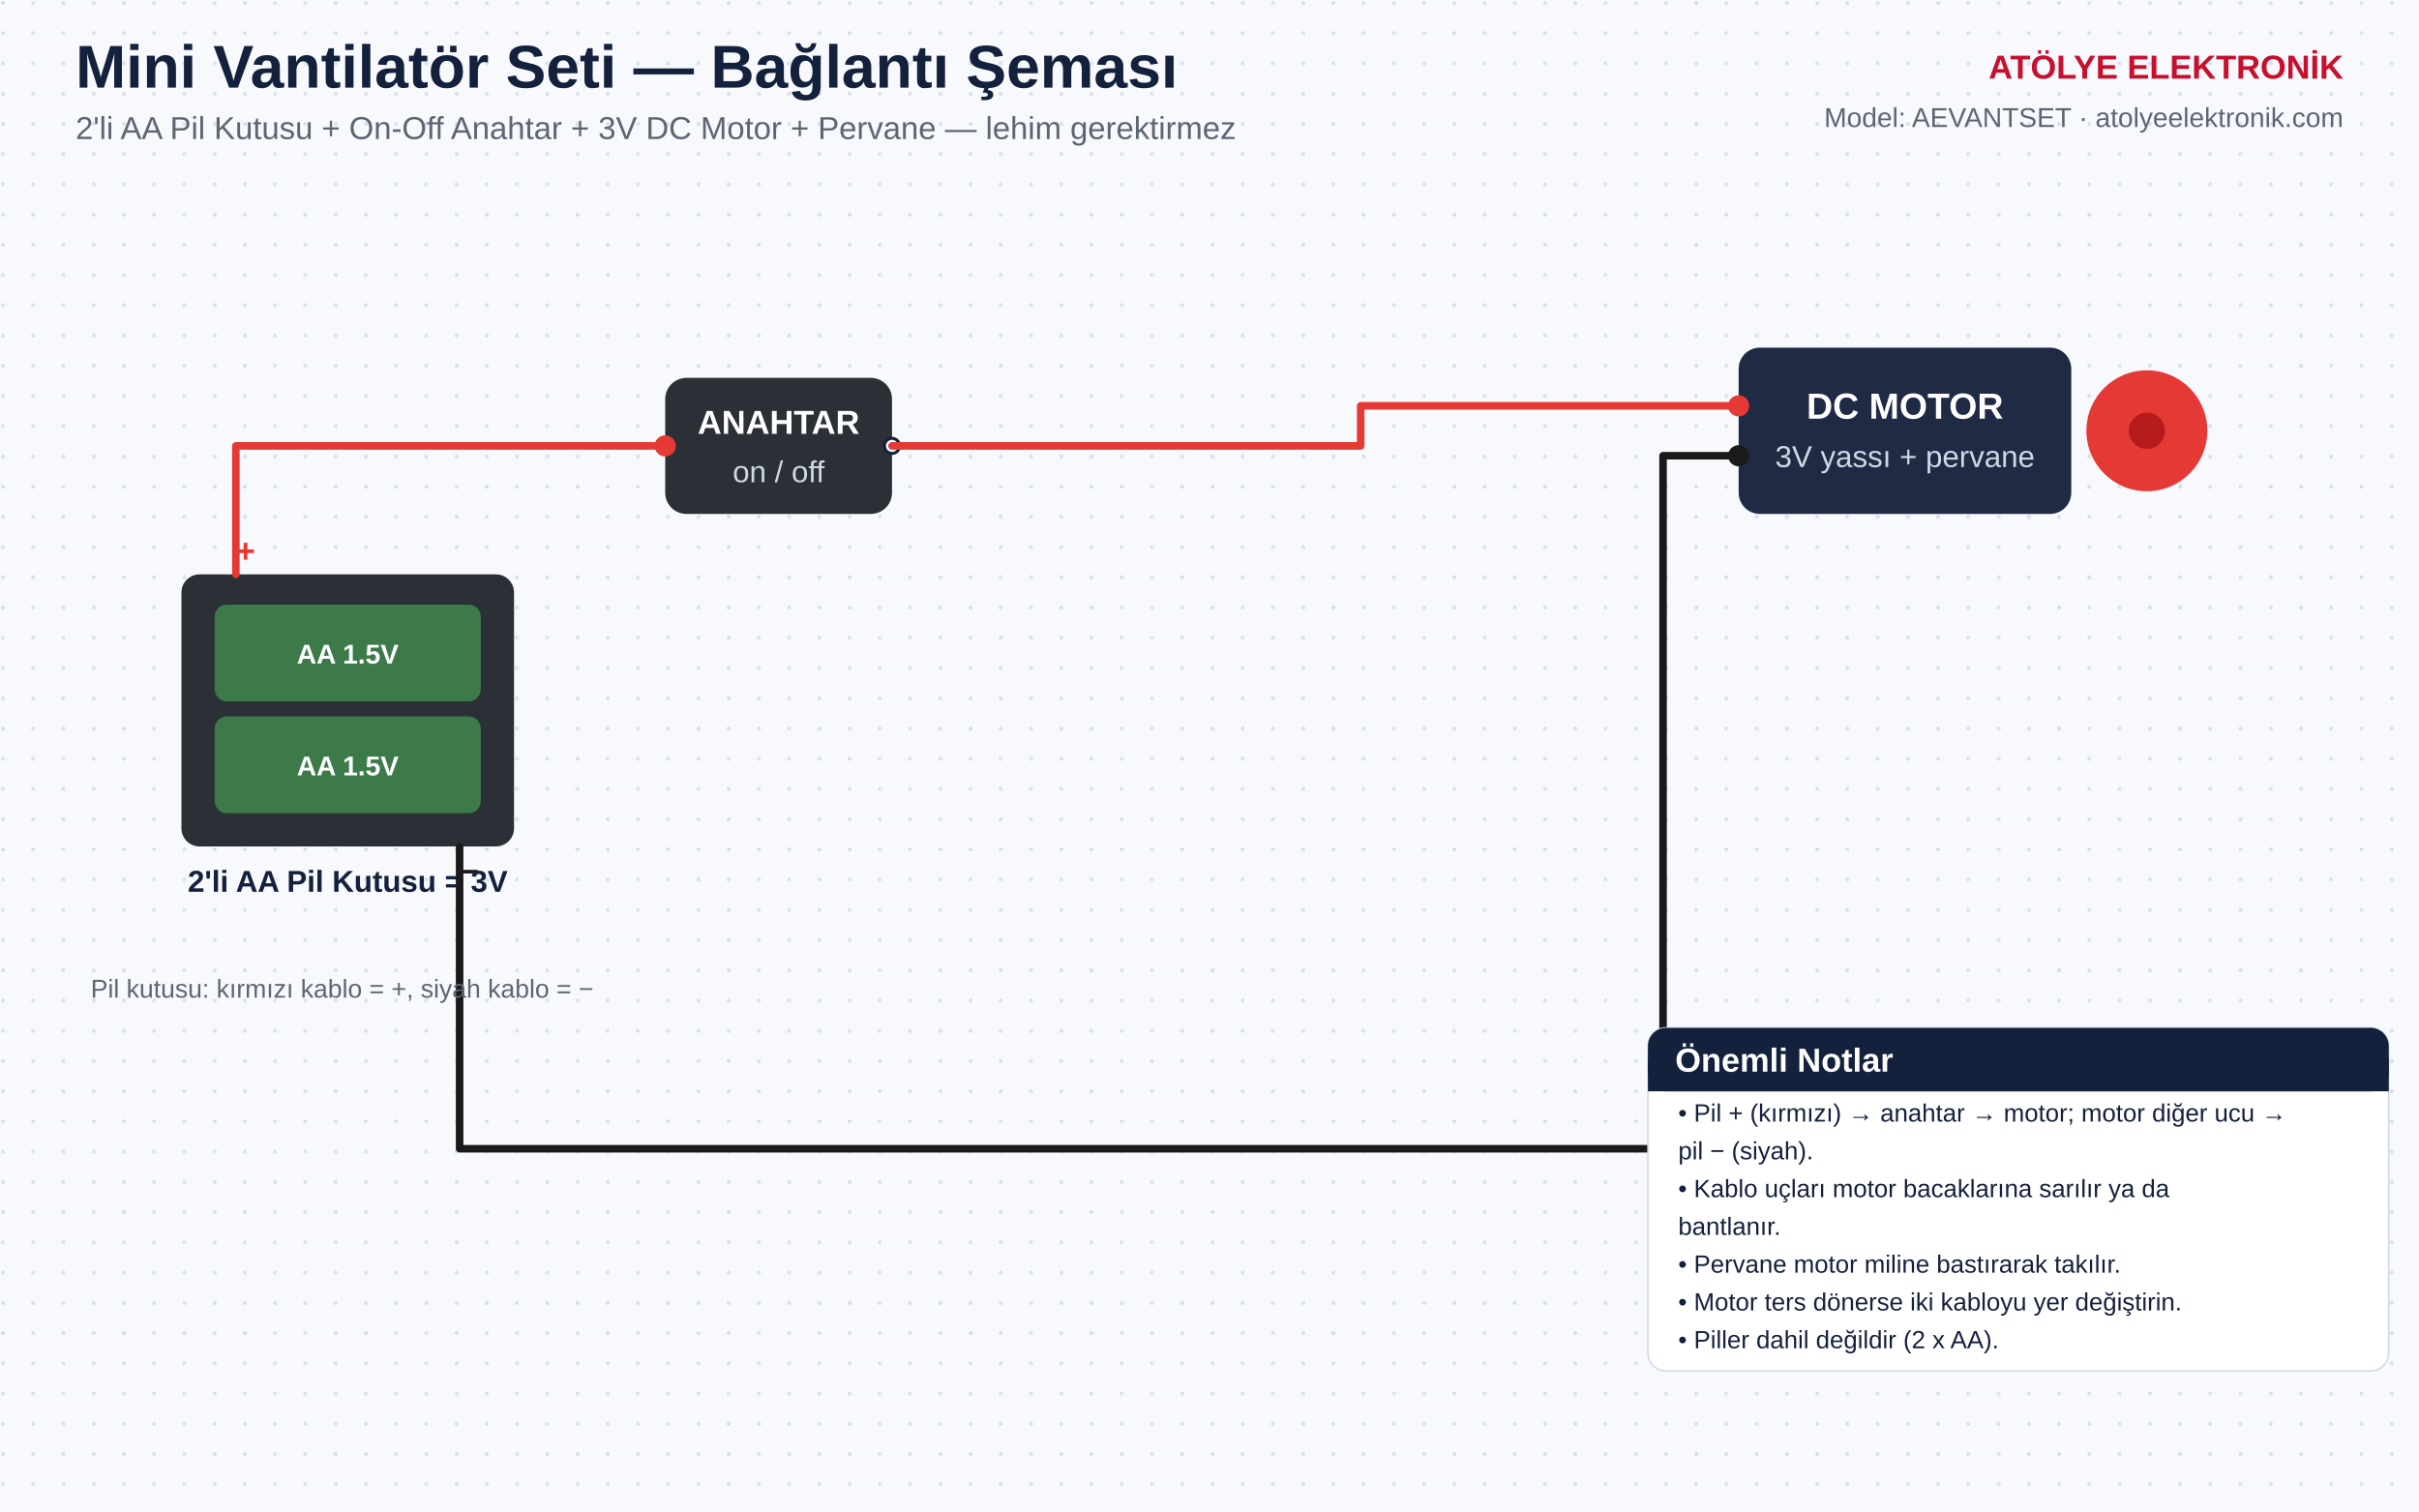
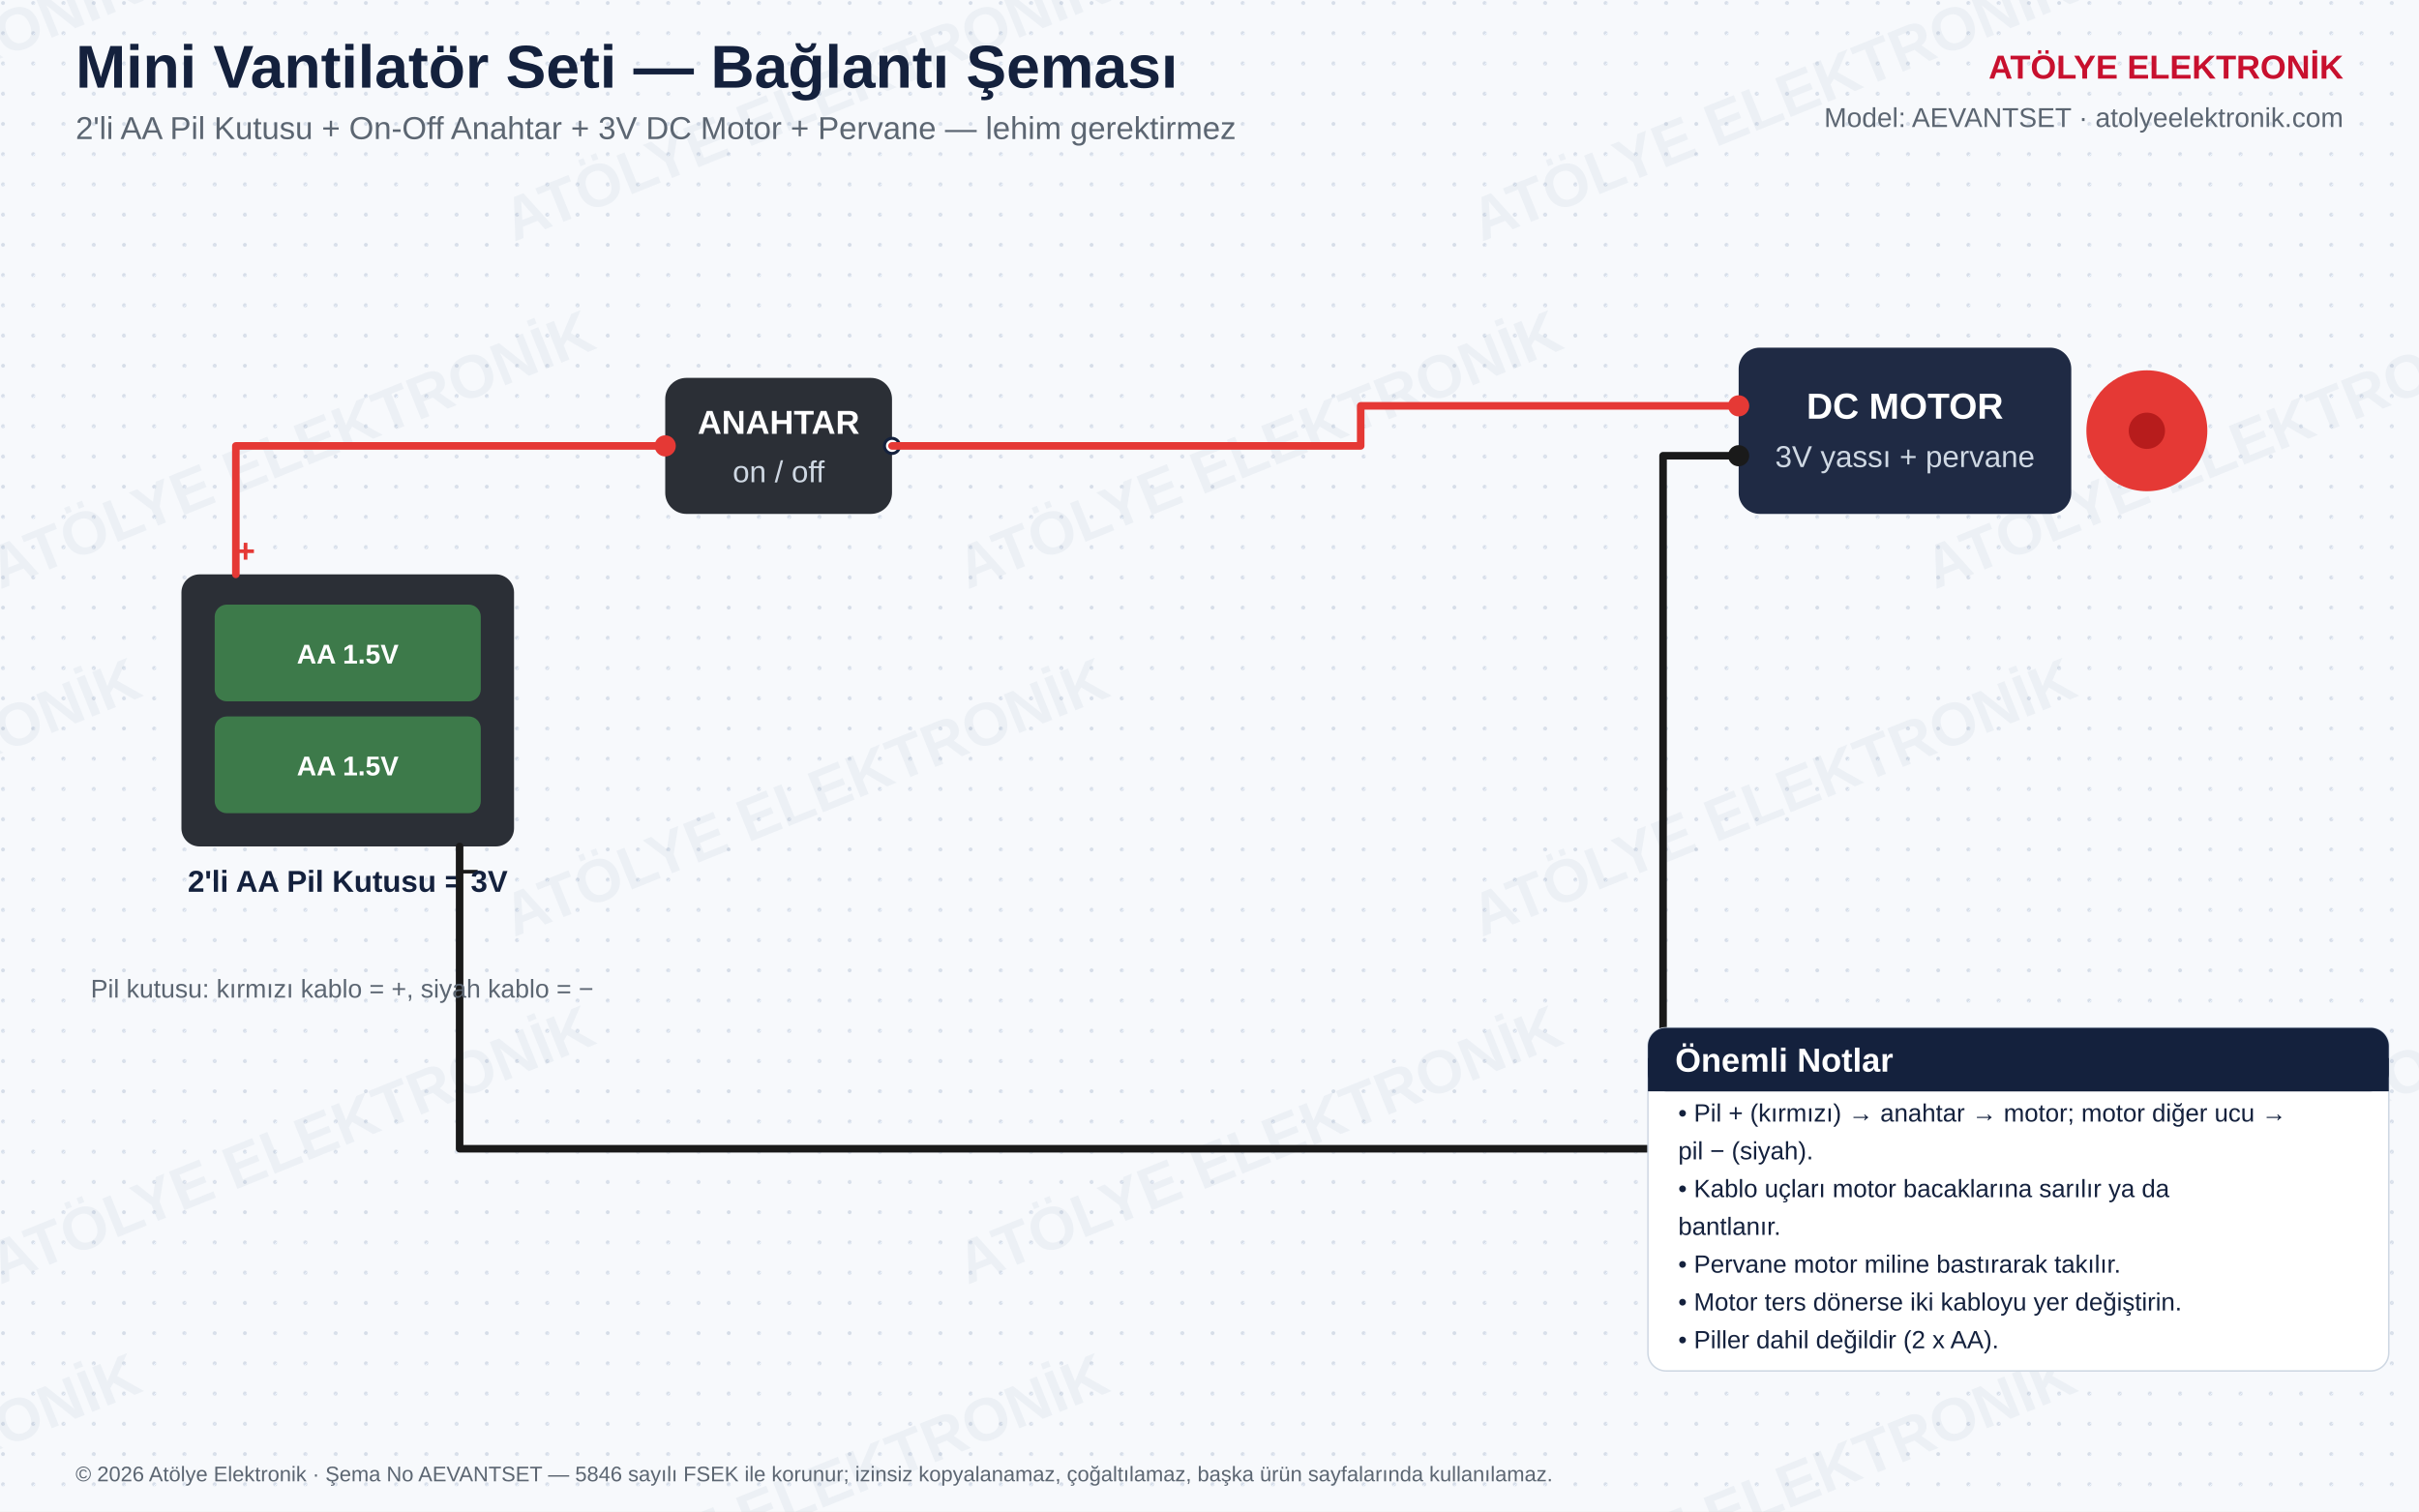
<svg xmlns="http://www.w3.org/2000/svg" width="1600" height="1000" viewBox="0 0 1600 1000" font-family="Segoe UI, Arial, sans-serif">
  <defs>
    <pattern id="dots" width="20" height="20" patternUnits="userSpaceOnUse">
      <circle cx="2" cy="2" r="1.3" fill="#d6dde8" />
    </pattern>
  </defs>
  <rect width="1600" height="1000" fill="#f7f9fc" />
  <rect width="1600" height="1000" fill="url(#dots)" />
+   <g opacity="0.045" font-weight="800" font-size="40" fill="#003360">
+     <text x="-300" y="160" transform="rotate(-22 -300 160)">ATÖLYE ELEKTRONİK</text>
+     <text x="340" y="160" transform="rotate(-22 340 160)">ATÖLYE ELEKTRONİK</text>
+     <text x="980" y="160" transform="rotate(-22 980 160)">ATÖLYE ELEKTRONİK</text>
+     <text x="1620" y="160" transform="rotate(-22 1620 160)">ATÖLYE ELEKTRONİK</text>
+     <text x="0" y="390" transform="rotate(-22 0 390)">ATÖLYE ELEKTRONİK</text>
+     <text x="640" y="390" transform="rotate(-22 640 390)">ATÖLYE ELEKTRONİK</text>
+     <text x="1280" y="390" transform="rotate(-22 1280 390)">ATÖLYE ELEKTRONİK</text>
+     <text x="-300" y="620" transform="rotate(-22 -300 620)">ATÖLYE ELEKTRONİK</text>
+     <text x="340" y="620" transform="rotate(-22 340 620)">ATÖLYE ELEKTRONİK</text>
+     <text x="980" y="620" transform="rotate(-22 980 620)">ATÖLYE ELEKTRONİK</text>
+     <text x="1620" y="620" transform="rotate(-22 1620 620)">ATÖLYE ELEKTRONİK</text>
+     <text x="0" y="850" transform="rotate(-22 0 850)">ATÖLYE ELEKTRONİK</text>
+     <text x="640" y="850" transform="rotate(-22 640 850)">ATÖLYE ELEKTRONİK</text>
+     <text x="1280" y="850" transform="rotate(-22 1280 850)">ATÖLYE ELEKTRONİK</text>
+     <text x="-300" y="1080" transform="rotate(-22 -300 1080)">ATÖLYE ELEKTRONİK</text>
+     <text x="340" y="1080" transform="rotate(-22 340 1080)">ATÖLYE ELEKTRONİK</text>
+     <text x="980" y="1080" transform="rotate(-22 980 1080)">ATÖLYE ELEKTRONİK</text>
+     <text x="1620" y="1080" transform="rotate(-22 1620 1080)">ATÖLYE ELEKTRONİK</text>
+   </g>
  <text x="50" y="58" font-size="40" font-weight="800" fill="#14213d">Mini Vantilatör Seti — Bağlantı Şeması</text>
  <text x="50" y="92" font-size="21" fill="#5c6672">2'li AA Pil Kutusu + On-Off Anahtar + 3V DC Motor + Pervane — lehim gerektirmez</text>
  <text x="1550" y="52" text-anchor="end" font-size="22" font-weight="800" fill="#c8102e">ATÖLYE ELEKTRONİK</text>
  <text x="1550" y="84" text-anchor="end" font-size="18" fill="#5c6672">Model: AEVANTSET · atolyeelektronik.com</text>
  <rect x="120" y="380" width="220" height="180" rx="12" fill="#2b2f36" />
  <rect x="142" y="400.0" width="176" height="64.0" rx="8" fill="#3d7a4a" />
  <text x="230.0" y="439.0" text-anchor="middle" font-size="18" font-weight="700" fill="#fff">AA 1.5V</text>
  <rect x="142" y="474.0" width="176" height="64.0" rx="8" fill="#3d7a4a" />
  <text x="230.0" y="513.0" text-anchor="middle" font-size="18" font-weight="700" fill="#fff">AA 1.5V</text>
  <text x="156" y="372" font-size="22" font-weight="700" fill="#e53935">+</text>
  <text x="304" y="584" font-size="22" font-weight="700" fill="#1a1a1a">−</text>
  <text x="230.0" y="590" text-anchor="middle" font-size="20" font-weight="700" fill="#14213d">2'li AA Pil Kutusu = 3V</text>
  <rect x="440" y="250" width="150" height="90" rx="14" fill="#2b2f36" />
  <text x="515.0" y="287.0" text-anchor="middle" font-size="22" font-weight="700" fill="#fff">ANAHTAR</text>
  <text x="515.0" y="319.0" text-anchor="middle" font-size="20" fill="#cfd8e3">on / off</text>
  <text x="454" y="302.0" font-size="21" font-weight="700" fill="#fff" />
  <circle cx="440" cy="295.0" r="5" fill="#fff" stroke="#14213d" stroke-width="2" />
  <text x="576" y="302.0" text-anchor="end" font-size="21" font-weight="700" fill="#fff"> </text>
  <circle cx="590" cy="295.0" r="5" fill="#fff" stroke="#14213d" stroke-width="2" />
  <path d="M 156 380 L 156 295 L 440 295" fill="none" stroke="#e53935" stroke-width="5" stroke-linejoin="round" stroke-linecap="round" />
  <circle cx="440" cy="295" r="7" fill="#e53935" />
  <rect x="1150" y="230" width="220" height="110" rx="14" fill="#1f2a44" />
  <text x="1260.0" y="277.0" text-anchor="middle" font-size="24" font-weight="700" fill="#fff">DC MOTOR</text>
  <text x="1260.0" y="309.0" text-anchor="middle" font-size="20" fill="#cfd8e3">3V yassı + pervane</text>
  <text x="1164" y="275.5" font-size="21" font-weight="700" fill="#fff" />
  <circle cx="1150" cy="268.5" r="5" fill="#fff" stroke="#14213d" stroke-width="2" />
  <text x="1164" y="308.5" font-size="21" font-weight="700" fill="#fff"> </text>
  <circle cx="1150" cy="301.5" r="5" fill="#fff" stroke="#14213d" stroke-width="2" />
  <circle cx="1420" cy="285" r="40" fill="#e53935" />
  <circle cx="1420" cy="285" r="12" fill="#b71c1c" />
  <path d="M 590 295 L 900 295 L 900 268.5 L 1150 268.5" fill="none" stroke="#e53935" stroke-width="5" stroke-linejoin="round" stroke-linecap="round" />
  <circle cx="1150" cy="268.5" r="7" fill="#e53935" />
  <path d="M 1150 301.5 L 1100 301.5 L 1100 760 L 304 760 L 304 560" fill="none" stroke="#1a1a1a" stroke-width="5" stroke-linejoin="round" stroke-linecap="round" />
  <circle cx="1150" cy="301.5" r="7" fill="#1a1a1a" />
  <text x="60" y="660" text-anchor="start" font-size="17" font-weight="500" fill="#5c6672">Pil kutusu: kırmızı kablo = +, siyah kablo = −</text>
  <rect x="1090" y="680" width="490" height="227" rx="12" fill="#fff" stroke="#cfd8e3" />
  <rect x="1090" y="680" width="490" height="42" rx="12" fill="#14213d" />
  <rect x="1090" y="700" width="490" height="22" fill="#14213d" />
  <text x="1108" y="709" font-size="22" font-weight="700" fill="#fff">Önemli Notlar</text>
  <text x="1110" y="742" font-size="16.5" fill="#14213d">• Pil + (kırmızı) → anahtar → motor; motor diğer ucu →</text>
  <text x="1110" y="767" font-size="16.5" fill="#14213d">   pil − (siyah).</text>
  <text x="1110" y="792" font-size="16.5" fill="#14213d">• Kablo uçları motor bacaklarına sarılır ya da</text>
  <text x="1110" y="817" font-size="16.5" fill="#14213d">   bantlanır.</text>
  <text x="1110" y="842" font-size="16.5" fill="#14213d">• Pervane motor miline bastırarak takılır.</text>
  <text x="1110" y="867" font-size="16.5" fill="#14213d">• Motor ters dönerse iki kabloyu yer değiştirin.</text>
  <text x="1110" y="892" font-size="16.5" fill="#14213d">• Piller dahil değildir (2 x AA).</text>
+   <text x="50" y="980" font-size="14" fill="#5c6672">© 2026 Atölye Elektronik · Şema No AEVANTSET — 5846 sayılı FSEK ile korunur; izinsiz kopyalanamaz, çoğaltılamaz, başka ürün sayfalarında kullanılamaz.</text>
</svg>
